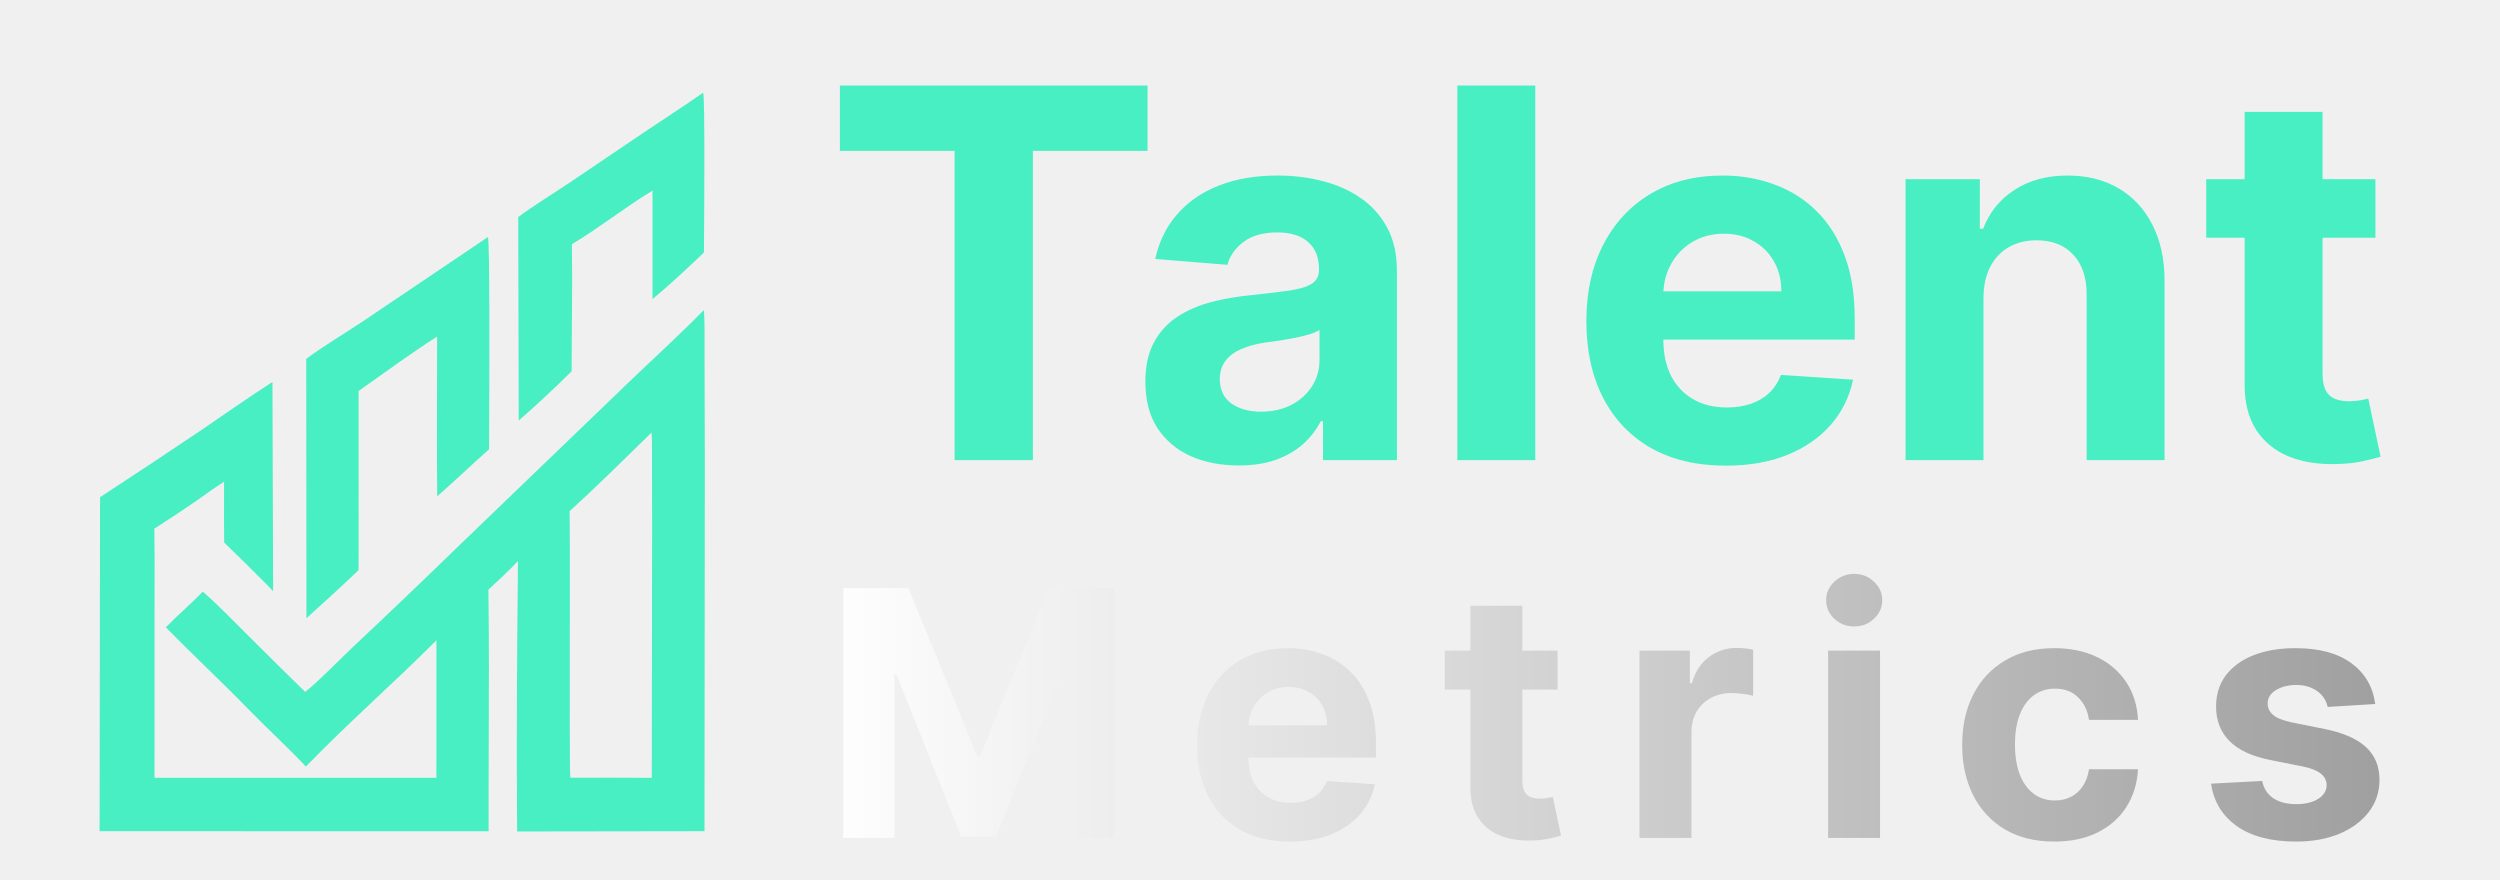
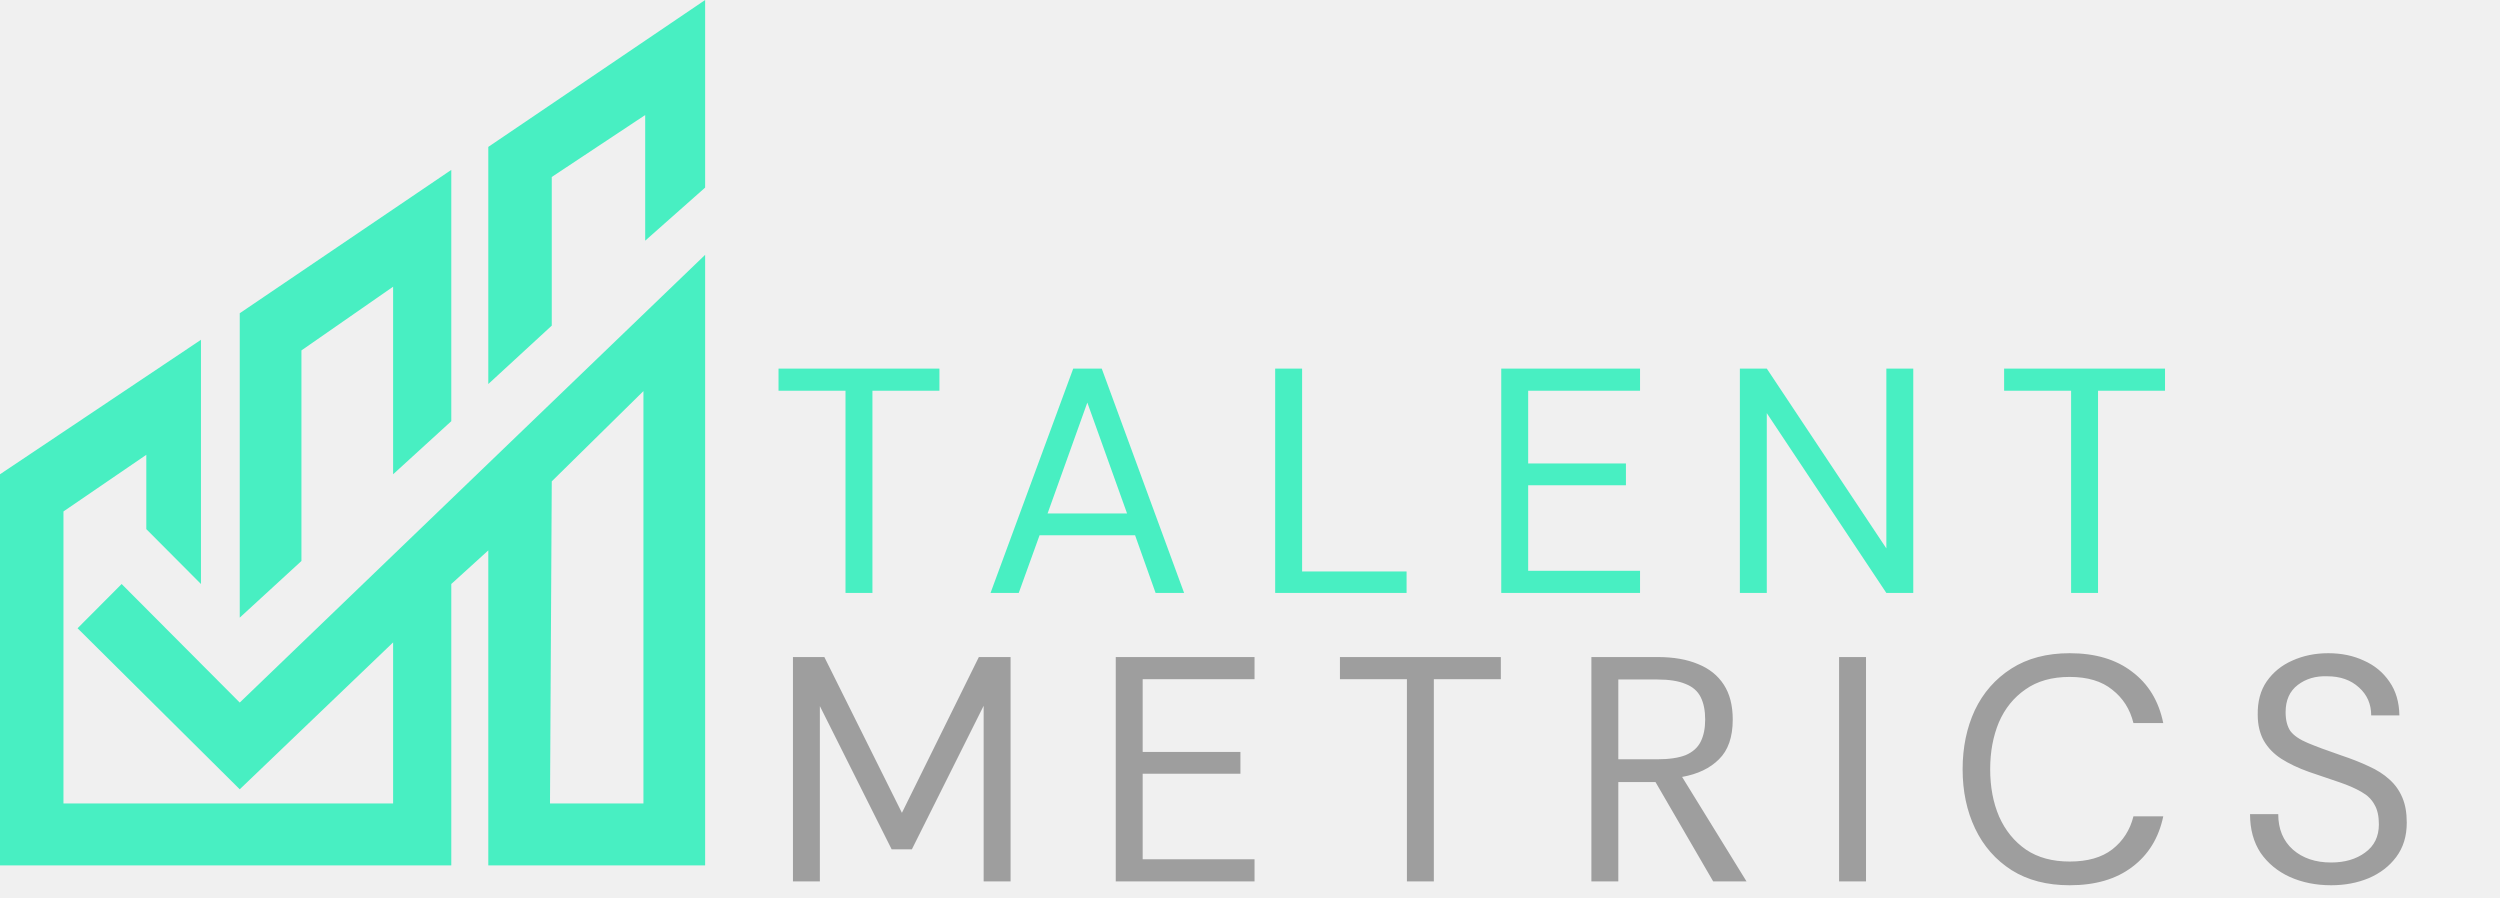
- <svg xmlns="http://www.w3.org/2000/svg" width="182" height="64" viewBox="0 0 182 64" fill="none">
-   <g clip-path="url(#clip0_7_2)">
-     <path d="M51.222 22.587C51.309 22.683 51.297 24.924 51.292 25.816C51.291 25.97 51.291 26.084 51.291 26.14L51.312 33.591L51.287 60.512L37.647 60.532C37.589 54.066 37.643 47.317 37.707 40.845C37.081 41.522 36.232 42.298 35.555 42.929C35.607 46.574 35.594 50.3 35.581 54.011C35.573 56.191 35.565 58.367 35.57 60.517L7.25 60.512L7.283 36.195C9.697 34.62 12.101 33.029 14.492 31.421C16.232 30.241 18.074 28.934 19.835 27.808L19.883 43.038L19.389 42.526C18.377 41.505 17.354 40.496 16.32 39.498C16.305 38.506 16.308 37.492 16.311 36.486C16.313 36.011 16.315 35.538 16.314 35.069C15.729 35.424 14.878 36.06 14.292 36.464C13.285 37.155 12.267 37.829 11.236 38.485C11.26 39.769 11.257 41.092 11.254 42.402C11.252 43.009 11.251 43.615 11.252 44.212L11.25 56.624L31.77 56.626L31.773 46.611C28.689 49.708 25.255 52.709 22.266 55.808C20.953 54.395 19.475 53.067 18.129 51.678C16.151 49.638 14.055 47.701 12.073 45.666C12.926 44.791 13.89 43.976 14.764 43.074C15.659 43.83 16.921 45.132 17.781 45.987C19.252 47.456 20.73 48.917 22.216 50.37C23.116 49.681 24.666 48.071 25.552 47.236C28.256 44.696 30.937 42.133 33.596 39.547L45.663 27.935C47.46 26.204 49.498 24.358 51.222 22.587ZM47.431 31.491C45.544 33.338 43.408 35.451 41.463 37.218C41.491 37.931 41.487 41.911 41.482 46.082C41.477 51.166 41.471 56.535 41.523 56.62C43.499 56.611 45.475 56.613 47.45 56.625L47.473 38.466L47.466 33.64C47.466 33.571 47.465 33.467 47.466 33.343C47.467 32.764 47.471 31.72 47.431 31.491ZM35.519 17.259C35.669 17.475 35.624 28.108 35.608 31.693C35.606 32.166 35.605 32.517 35.605 32.704C34.333 33.834 33.111 35.01 31.831 36.129C31.801 33.403 31.809 30.645 31.816 27.899C31.82 26.763 31.822 25.628 31.822 24.499C30.052 25.632 27.842 27.231 26.105 28.464L26.109 36.96L26.104 41.501C24.905 42.67 23.551 43.87 22.31 45.007L22.293 26.128C23.368 25.308 25.282 24.153 26.494 23.342L35.519 17.259ZM51.185 6.751C51.33 6.937 51.269 15.413 51.252 17.826C51.25 18.09 51.249 18.281 51.248 18.381C50.102 19.475 48.719 20.774 47.502 21.774L47.501 13.879C45.566 15.041 43.67 16.562 41.632 17.778C41.664 19.787 41.648 21.852 41.633 23.898C41.626 24.743 41.619 25.585 41.616 26.417L41.615 27.03C40.551 28.087 38.888 29.653 37.764 30.613L37.727 15.8C38.694 15.073 40.451 13.977 41.512 13.265L47.027 9.539C48.431 8.598 49.797 7.722 51.185 6.751Z" fill="#48EFC2" />
-     <path d="M61.144 10.981V6.227H83.543V10.981H75.193V33.5H69.494V10.981H61.144ZM90.175 33.886C88.87 33.886 87.707 33.66 86.686 33.207C85.665 32.745 84.857 32.066 84.262 31.17C83.676 30.264 83.383 29.137 83.383 27.787C83.383 26.651 83.592 25.696 84.009 24.924C84.426 24.152 84.995 23.53 85.714 23.06C86.433 22.589 87.249 22.234 88.164 21.994C89.087 21.755 90.055 21.586 91.067 21.488C92.257 21.364 93.215 21.249 93.943 21.142C94.671 21.027 95.2 20.858 95.528 20.636C95.856 20.414 96.021 20.086 96.021 19.651V19.571C96.021 18.727 95.754 18.075 95.222 17.613C94.698 17.151 93.952 16.921 92.985 16.921C91.964 16.921 91.151 17.147 90.548 17.6C89.944 18.044 89.544 18.603 89.349 19.278L84.102 18.852C84.369 17.609 84.892 16.534 85.674 15.629C86.455 14.714 87.463 14.013 88.697 13.525C89.939 13.028 91.378 12.779 93.011 12.779C94.147 12.779 95.235 12.912 96.274 13.179C97.321 13.445 98.249 13.858 99.057 14.417C99.874 14.976 100.517 15.695 100.988 16.574C101.458 17.444 101.694 18.488 101.694 19.704V33.5H96.314V30.663H96.154C95.826 31.303 95.386 31.866 94.836 32.355C94.285 32.834 93.624 33.212 92.851 33.487C92.079 33.753 91.187 33.886 90.175 33.886ZM91.799 29.971C92.634 29.971 93.371 29.807 94.01 29.478C94.649 29.141 95.151 28.688 95.515 28.12C95.879 27.552 96.061 26.908 96.061 26.189V24.018C95.883 24.134 95.639 24.24 95.328 24.338C95.026 24.427 94.685 24.511 94.303 24.591C93.921 24.662 93.539 24.729 93.158 24.791C92.776 24.844 92.43 24.893 92.119 24.937C91.453 25.035 90.872 25.19 90.374 25.403C89.877 25.616 89.491 25.905 89.216 26.269C88.941 26.624 88.803 27.068 88.803 27.601C88.803 28.373 89.083 28.963 89.642 29.372C90.21 29.771 90.929 29.971 91.799 29.971ZM111.768 6.227V33.5H106.095V6.227H111.768ZM125.634 33.9C123.53 33.9 121.719 33.473 120.201 32.621C118.691 31.76 117.528 30.544 116.712 28.972C115.895 27.392 115.487 25.523 115.487 23.366C115.487 21.262 115.895 19.415 116.712 17.826C117.528 16.237 118.678 14.999 120.161 14.111C121.652 13.223 123.401 12.779 125.408 12.779C126.757 12.779 128.013 12.997 129.176 13.432C130.348 13.858 131.369 14.501 132.239 15.363C133.118 16.224 133.802 17.307 134.29 18.612C134.778 19.908 135.022 21.426 135.022 23.166V24.724H117.75V21.209H129.682C129.682 20.392 129.505 19.668 129.15 19.038C128.794 18.408 128.302 17.915 127.671 17.56C127.05 17.196 126.326 17.014 125.501 17.014C124.64 17.014 123.876 17.214 123.21 17.613C122.553 18.004 122.038 18.532 121.666 19.198C121.293 19.855 121.102 20.587 121.093 21.395V24.738C121.093 25.75 121.279 26.624 121.652 27.361C122.034 28.098 122.571 28.666 123.264 29.066C123.956 29.465 124.777 29.665 125.727 29.665C126.357 29.665 126.935 29.576 127.458 29.398C127.982 29.221 128.43 28.954 128.803 28.599C129.176 28.244 129.46 27.809 129.656 27.294L134.902 27.641C134.636 28.901 134.09 30.002 133.264 30.943C132.448 31.875 131.391 32.603 130.095 33.127C128.808 33.642 127.321 33.9 125.634 33.9ZM144.397 21.675V33.5H138.724V13.046H144.131V16.654H144.371C144.823 15.465 145.582 14.524 146.648 13.831C147.713 13.13 149.005 12.779 150.523 12.779C151.943 12.779 153.182 13.09 154.238 13.711C155.295 14.333 156.116 15.22 156.702 16.375C157.288 17.52 157.581 18.887 157.581 20.476V33.5H151.908V21.488C151.917 20.236 151.597 19.26 150.949 18.559C150.301 17.848 149.409 17.493 148.272 17.493C147.509 17.493 146.834 17.657 146.248 17.986C145.671 18.314 145.218 18.794 144.89 19.424C144.57 20.046 144.406 20.796 144.397 21.675ZM172.932 13.046V17.307H160.614V13.046H172.932ZM163.41 8.145H169.083V27.215C169.083 27.738 169.163 28.147 169.323 28.44C169.483 28.724 169.705 28.924 169.989 29.039C170.282 29.154 170.619 29.212 171.001 29.212C171.267 29.212 171.533 29.19 171.8 29.145C172.066 29.092 172.27 29.052 172.412 29.026L173.305 33.247C173.021 33.336 172.621 33.438 172.106 33.553C171.591 33.678 170.965 33.753 170.228 33.78C168.861 33.833 167.663 33.651 166.633 33.234C165.612 32.816 164.817 32.168 164.249 31.289C163.681 30.41 163.401 29.301 163.41 27.96V8.145Z" fill="#48EFC2" />
-     <path d="M61.393 42.818H66.133L71.141 55.034H71.354L76.361 42.818H81.102V61H77.373V49.166H77.222L72.517 60.911H69.978L65.272 49.121H65.121V61H61.393V42.818ZM93.912 61.266C92.51 61.266 91.302 60.982 90.29 60.414C89.284 59.84 88.509 59.029 87.964 57.981C87.419 56.928 87.147 55.682 87.147 54.244C87.147 52.841 87.419 51.61 87.964 50.551C88.509 49.491 89.275 48.666 90.263 48.074C91.258 47.482 92.424 47.186 93.761 47.186C94.661 47.186 95.498 47.331 96.274 47.621C97.055 47.905 97.736 48.334 98.316 48.908C98.901 49.483 99.357 50.205 99.683 51.075C100.008 51.939 100.171 52.951 100.171 54.111V55.15H88.656V52.806H96.611C96.611 52.261 96.493 51.779 96.256 51.359C96.019 50.938 95.691 50.61 95.27 50.373C94.856 50.131 94.374 50.009 93.823 50.009C93.249 50.009 92.74 50.142 92.296 50.409C91.859 50.669 91.515 51.021 91.267 51.465C91.018 51.903 90.891 52.392 90.885 52.93V55.158C90.885 55.833 91.009 56.416 91.258 56.907C91.512 57.399 91.87 57.777 92.332 58.044C92.794 58.31 93.341 58.443 93.974 58.443C94.395 58.443 94.779 58.384 95.129 58.266C95.478 58.147 95.776 57.97 96.025 57.733C96.274 57.496 96.463 57.206 96.593 56.863L100.091 57.094C99.914 57.934 99.55 58.668 98.999 59.295C98.455 59.917 97.75 60.402 96.886 60.751C96.028 61.095 95.037 61.266 93.912 61.266ZM113.392 47.364V50.205H105.18V47.364H113.392ZM107.045 44.097H110.827V56.81C110.827 57.159 110.88 57.431 110.986 57.626C111.093 57.816 111.241 57.949 111.43 58.026C111.626 58.103 111.851 58.141 112.105 58.141C112.283 58.141 112.46 58.127 112.638 58.097C112.815 58.061 112.951 58.035 113.046 58.017L113.641 60.831C113.451 60.891 113.185 60.959 112.842 61.035C112.499 61.118 112.081 61.169 111.59 61.186C110.679 61.222 109.88 61.101 109.193 60.822C108.512 60.544 107.983 60.112 107.604 59.526C107.225 58.94 107.039 58.2 107.045 57.307V44.097ZM119.356 61V47.364H123.022V49.743H123.165C123.413 48.897 123.83 48.257 124.416 47.825C125.002 47.387 125.677 47.168 126.44 47.168C126.63 47.168 126.834 47.18 127.053 47.204C127.272 47.227 127.464 47.26 127.63 47.301V50.657C127.453 50.604 127.207 50.557 126.893 50.515C126.58 50.474 126.292 50.453 126.032 50.453C125.476 50.453 124.979 50.575 124.541 50.817C124.109 51.054 123.765 51.385 123.511 51.811C123.262 52.238 123.138 52.729 123.138 53.285V61H119.356ZM133.085 61V47.364H136.867V61H133.085ZM134.985 45.606C134.423 45.606 133.941 45.419 133.538 45.047C133.142 44.668 132.943 44.215 132.943 43.688C132.943 43.167 133.142 42.721 133.538 42.348C133.941 41.969 134.423 41.779 134.985 41.779C135.548 41.779 136.027 41.969 136.423 42.348C136.826 42.721 137.027 43.167 137.027 43.688C137.027 44.215 136.826 44.668 136.423 45.047C136.027 45.419 135.548 45.606 134.985 45.606ZM149.558 61.266C148.161 61.266 146.96 60.97 145.954 60.379C144.954 59.781 144.184 58.952 143.646 57.893C143.113 56.833 142.847 55.614 142.847 54.235C142.847 52.838 143.116 51.613 143.654 50.56C144.199 49.5 144.971 48.675 145.972 48.083C146.972 47.485 148.161 47.186 149.54 47.186C150.73 47.186 151.772 47.402 152.665 47.834C153.559 48.266 154.266 48.873 154.787 49.654C155.308 50.435 155.595 51.353 155.648 52.406H152.079C151.979 51.726 151.713 51.178 151.28 50.764C150.854 50.344 150.295 50.133 149.603 50.133C149.017 50.133 148.505 50.293 148.067 50.613C147.635 50.927 147.297 51.385 147.055 51.989C146.812 52.593 146.691 53.324 146.691 54.182C146.691 55.052 146.809 55.792 147.046 56.401C147.288 57.011 147.629 57.475 148.067 57.795C148.505 58.115 149.017 58.275 149.603 58.275C150.035 58.275 150.422 58.186 150.766 58.008C151.115 57.831 151.402 57.573 151.627 57.236C151.858 56.892 152.008 56.481 152.079 56.002H155.648C155.589 57.043 155.305 57.961 154.796 58.754C154.293 59.541 153.598 60.157 152.71 60.6C151.822 61.044 150.771 61.266 149.558 61.266ZM172.916 51.252L169.453 51.465C169.394 51.169 169.267 50.903 169.072 50.666C168.876 50.423 168.619 50.231 168.299 50.089C167.985 49.941 167.61 49.867 167.172 49.867C166.586 49.867 166.092 49.992 165.689 50.24C165.287 50.483 165.085 50.808 165.085 51.217C165.085 51.542 165.216 51.817 165.476 52.042C165.736 52.267 166.183 52.448 166.817 52.584L169.285 53.081C170.61 53.353 171.599 53.791 172.25 54.395C172.901 54.999 173.226 55.792 173.226 56.774C173.226 57.668 172.963 58.452 172.436 59.127C171.915 59.801 171.199 60.328 170.288 60.707C169.382 61.08 168.338 61.266 167.154 61.266C165.349 61.266 163.911 60.891 162.839 60.139C161.774 59.381 161.15 58.351 160.966 57.049L164.686 56.854C164.798 57.404 165.071 57.825 165.503 58.115C165.935 58.399 166.488 58.541 167.163 58.541C167.826 58.541 168.358 58.414 168.761 58.159C169.169 57.899 169.376 57.564 169.382 57.156C169.376 56.813 169.231 56.532 168.947 56.312C168.663 56.088 168.225 55.916 167.633 55.798L165.272 55.327C163.94 55.061 162.949 54.599 162.298 53.942C161.653 53.285 161.33 52.448 161.33 51.43C161.33 50.554 161.567 49.799 162.04 49.166C162.52 48.533 163.191 48.044 164.056 47.701C164.926 47.358 165.944 47.186 167.11 47.186C168.832 47.186 170.187 47.55 171.176 48.278C172.17 49.006 172.75 49.997 172.916 51.252Z" fill="url(#paint0_linear_7_2)" />
-   </g>
-   <defs>
-     <linearGradient id="paint0_linear_7_2" x1="59.812" y1="51.5" x2="181.25" y2="51.5" gradientUnits="userSpaceOnUse">
-       <stop stop-color="white" />
-       <stop offset="1" stop-color="#999999" />
-     </linearGradient>
-     <clipPath id="clip0_7_2">
-       <rect width="181.25" height="64" fill="white" />
-     </clipPath>
-   </defs>
+ <svg xmlns="http://www.w3.org/2000/svg" width="156" height="56" viewBox="0 0 156 56" fill="none">
+   <path d="M14.96 19.546V38.54L18.81 35.006V21.865L24.53 17.89V29.595L28.16 26.282V10.601L14.96 19.546Z" fill="#48EFC2" />
+   <path d="M30.47 9.166V23.963L34.43 20.319V11.043L40.26 7.178V15.018L44 11.706V0L30.47 9.166Z" fill="#48EFC2" />
+   <path d="M0 54V29.595L12.54 21.203V36.442L9.13 33.018V28.38L3.96 31.914V50.135H24.53V40.086L14.96 49.252L4.84 39.203L7.59 36.442L14.96 43.84L44 15.902V54H30.47V34.344L28.16 36.442V54H0ZM40.15 24.405L34.43 30.037L34.32 50.135H40.15V24.405Z" fill="#48EFC2" />
+   <path d="M52.76 37V24.38H48.58V23H58.62V24.38H54.44V37H52.76ZM61.809 37L66.969 23H68.749L73.889 37H72.109L70.829 33.4H64.869L63.569 37H61.809ZM65.369 32.04H70.329L67.849 25.12L65.369 32.04ZM79.571 37V23H81.251V35.66H87.771V37H79.571ZM93.678 37V23H102.338V24.38H95.358V28.92H101.458V30.28H95.358V35.62H102.338V37H93.678ZM108.568 37V23H110.248L117.708 34.22V23H119.388V37H117.708L110.248 25.78V37H108.568ZM129.237 37V24.38H125.057V23H135.097V24.38H130.917V37H129.237Z" fill="#48EFC2" />
+   <path d="M49.48 55V41H51.44L56.28 50.72L61.08 41H63.06V55H61.38V44.04L56.9 53H55.64L51.16 44.06V55H49.48ZM69.623 55V41H78.283V42.38H71.303V46.92H77.403V48.28H71.303V53.62H78.283V55H69.623ZM87.792 55V42.38H83.612V41H93.652V42.38H89.472V55H87.792ZM99.303 55V41H103.443C104.43 41 105.27 41.147 105.963 41.44C106.657 41.72 107.19 42.147 107.563 42.72C107.937 43.293 108.123 44.02 108.123 44.9C108.123 45.993 107.837 46.82 107.263 47.38C106.703 47.94 105.937 48.307 104.963 48.48L108.983 55H106.903L103.303 48.8H100.983V55H99.303ZM100.983 47.38H103.403C104.15 47.38 104.743 47.293 105.183 47.12C105.623 46.933 105.937 46.653 106.123 46.28C106.31 45.907 106.403 45.447 106.403 44.9C106.403 44.34 106.31 43.873 106.123 43.5C105.937 43.127 105.623 42.853 105.183 42.68C104.743 42.493 104.15 42.4 103.403 42.4H100.983V47.38ZM114.759 55V41H116.439V55H114.759ZM129.147 55.24C127.734 55.24 126.527 54.927 125.527 54.3C124.527 53.66 123.767 52.793 123.247 51.7C122.727 50.607 122.467 49.373 122.467 48C122.467 46.64 122.721 45.413 123.227 44.32C123.747 43.227 124.507 42.36 125.507 41.72C126.507 41.08 127.721 40.76 129.147 40.76C130.747 40.76 132.047 41.147 133.047 41.92C134.061 42.68 134.707 43.747 134.987 45.12H133.127C132.914 44.253 132.474 43.56 131.807 43.04C131.154 42.507 130.267 42.24 129.147 42.24C128.041 42.24 127.121 42.5 126.387 43.02C125.654 43.527 125.101 44.213 124.727 45.08C124.367 45.947 124.187 46.92 124.187 48C124.187 49.107 124.374 50.093 124.747 50.96C125.134 51.827 125.694 52.513 126.427 53.02C127.161 53.513 128.067 53.76 129.147 53.76C130.267 53.76 131.154 53.507 131.807 53C132.474 52.48 132.914 51.793 133.127 50.94H134.987C134.707 52.287 134.061 53.34 133.047 54.1C132.047 54.86 130.747 55.24 129.147 55.24ZM145.462 55.24C144.515 55.24 143.655 55.067 142.882 54.72C142.122 54.373 141.515 53.873 141.062 53.22C140.622 52.553 140.402 51.747 140.402 50.8H142.162C142.162 51.733 142.469 52.473 143.082 53.02C143.695 53.553 144.489 53.82 145.462 53.82C146.315 53.82 147.022 53.613 147.582 53.2C148.155 52.787 148.442 52.2 148.442 51.44C148.442 50.92 148.349 50.507 148.162 50.2C147.989 49.88 147.722 49.62 147.362 49.42C147.002 49.207 146.549 49.007 146.002 48.82C145.455 48.633 144.809 48.413 144.062 48.16C143.395 47.92 142.822 47.647 142.342 47.34C141.875 47.033 141.515 46.66 141.262 46.22C141.009 45.767 140.882 45.227 140.882 44.6C140.869 43.773 141.055 43.08 141.442 42.52C141.842 41.947 142.375 41.513 143.042 41.22C143.722 40.913 144.469 40.76 145.282 40.76C146.109 40.76 146.849 40.913 147.502 41.22C148.169 41.513 148.702 41.953 149.102 42.54C149.502 43.113 149.709 43.813 149.722 44.64H147.962C147.962 43.933 147.709 43.353 147.202 42.9C146.695 42.433 146.035 42.2 145.222 42.2C144.502 42.173 143.889 42.353 143.382 42.74C142.875 43.127 142.622 43.693 142.622 44.44C142.622 44.933 142.722 45.327 142.922 45.62C143.135 45.9 143.495 46.147 144.002 46.36C144.509 46.573 145.209 46.833 146.102 47.14C146.742 47.353 147.315 47.58 147.822 47.82C148.329 48.047 148.755 48.32 149.102 48.64C149.449 48.947 149.715 49.32 149.902 49.76C150.089 50.187 150.182 50.713 150.182 51.34C150.182 52.18 149.962 52.893 149.522 53.48C149.095 54.053 148.522 54.493 147.802 54.8C147.095 55.093 146.315 55.24 145.462 55.24Z" fill="#9E9E9E" />
</svg>
